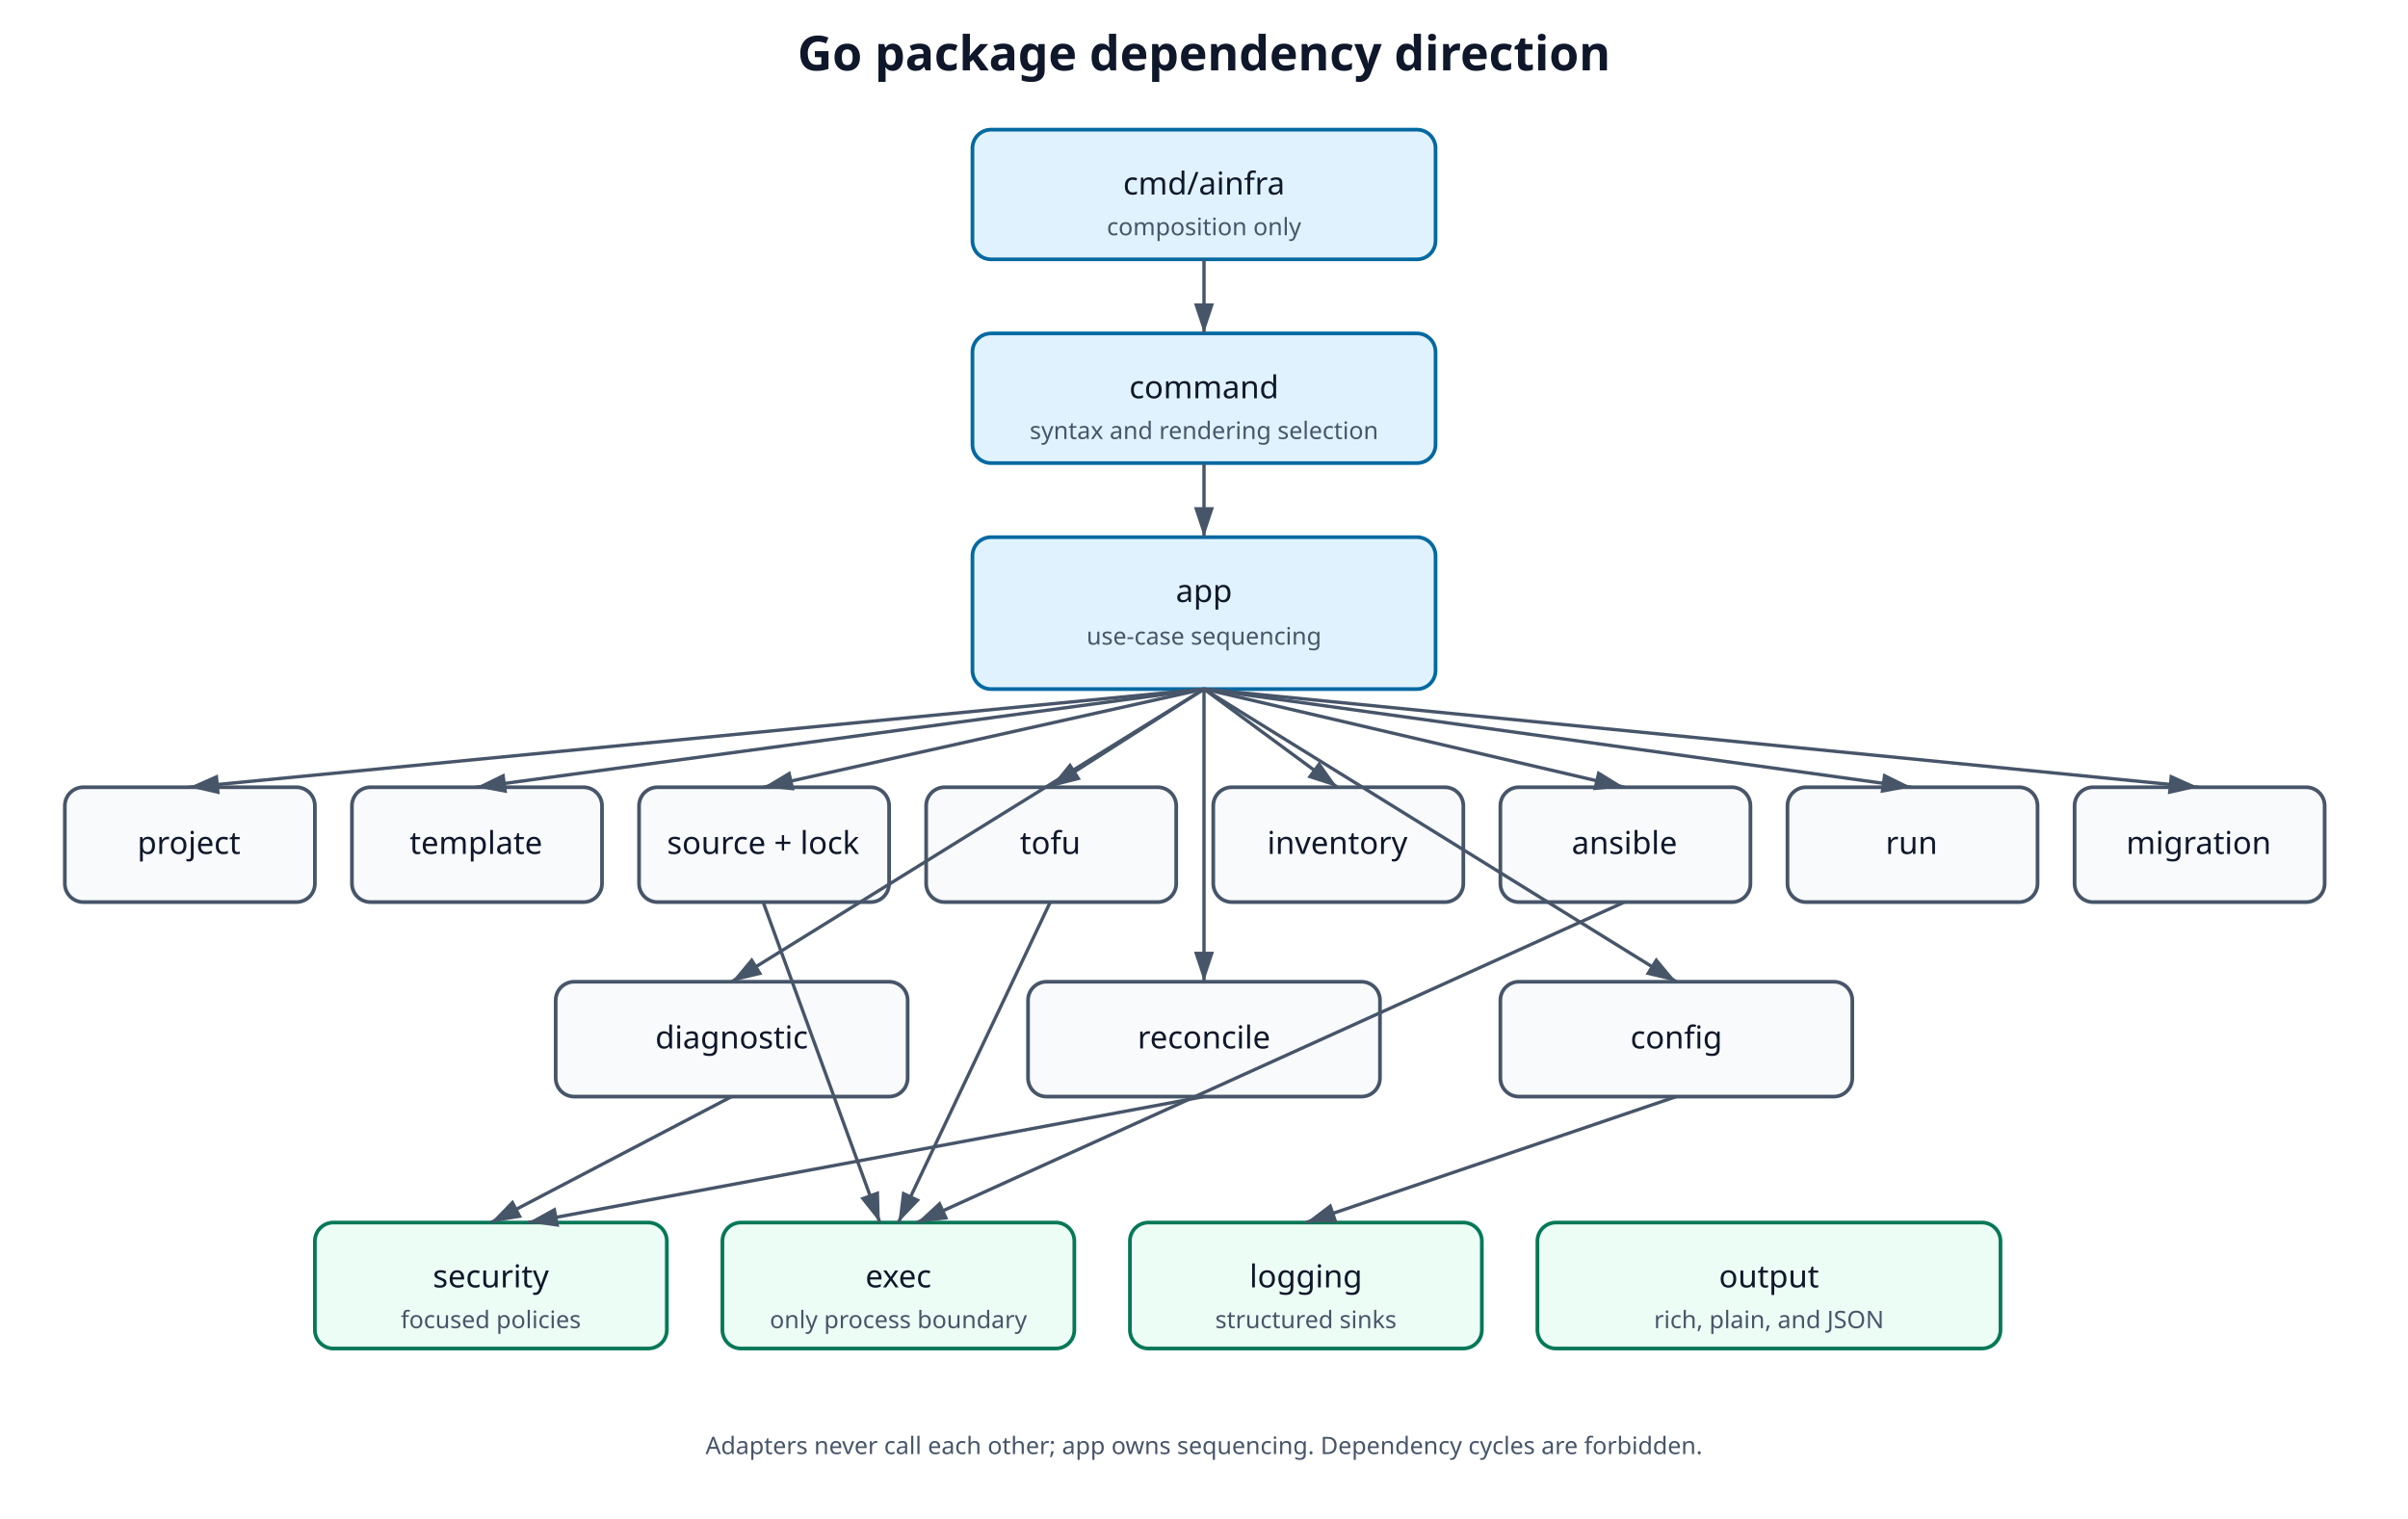
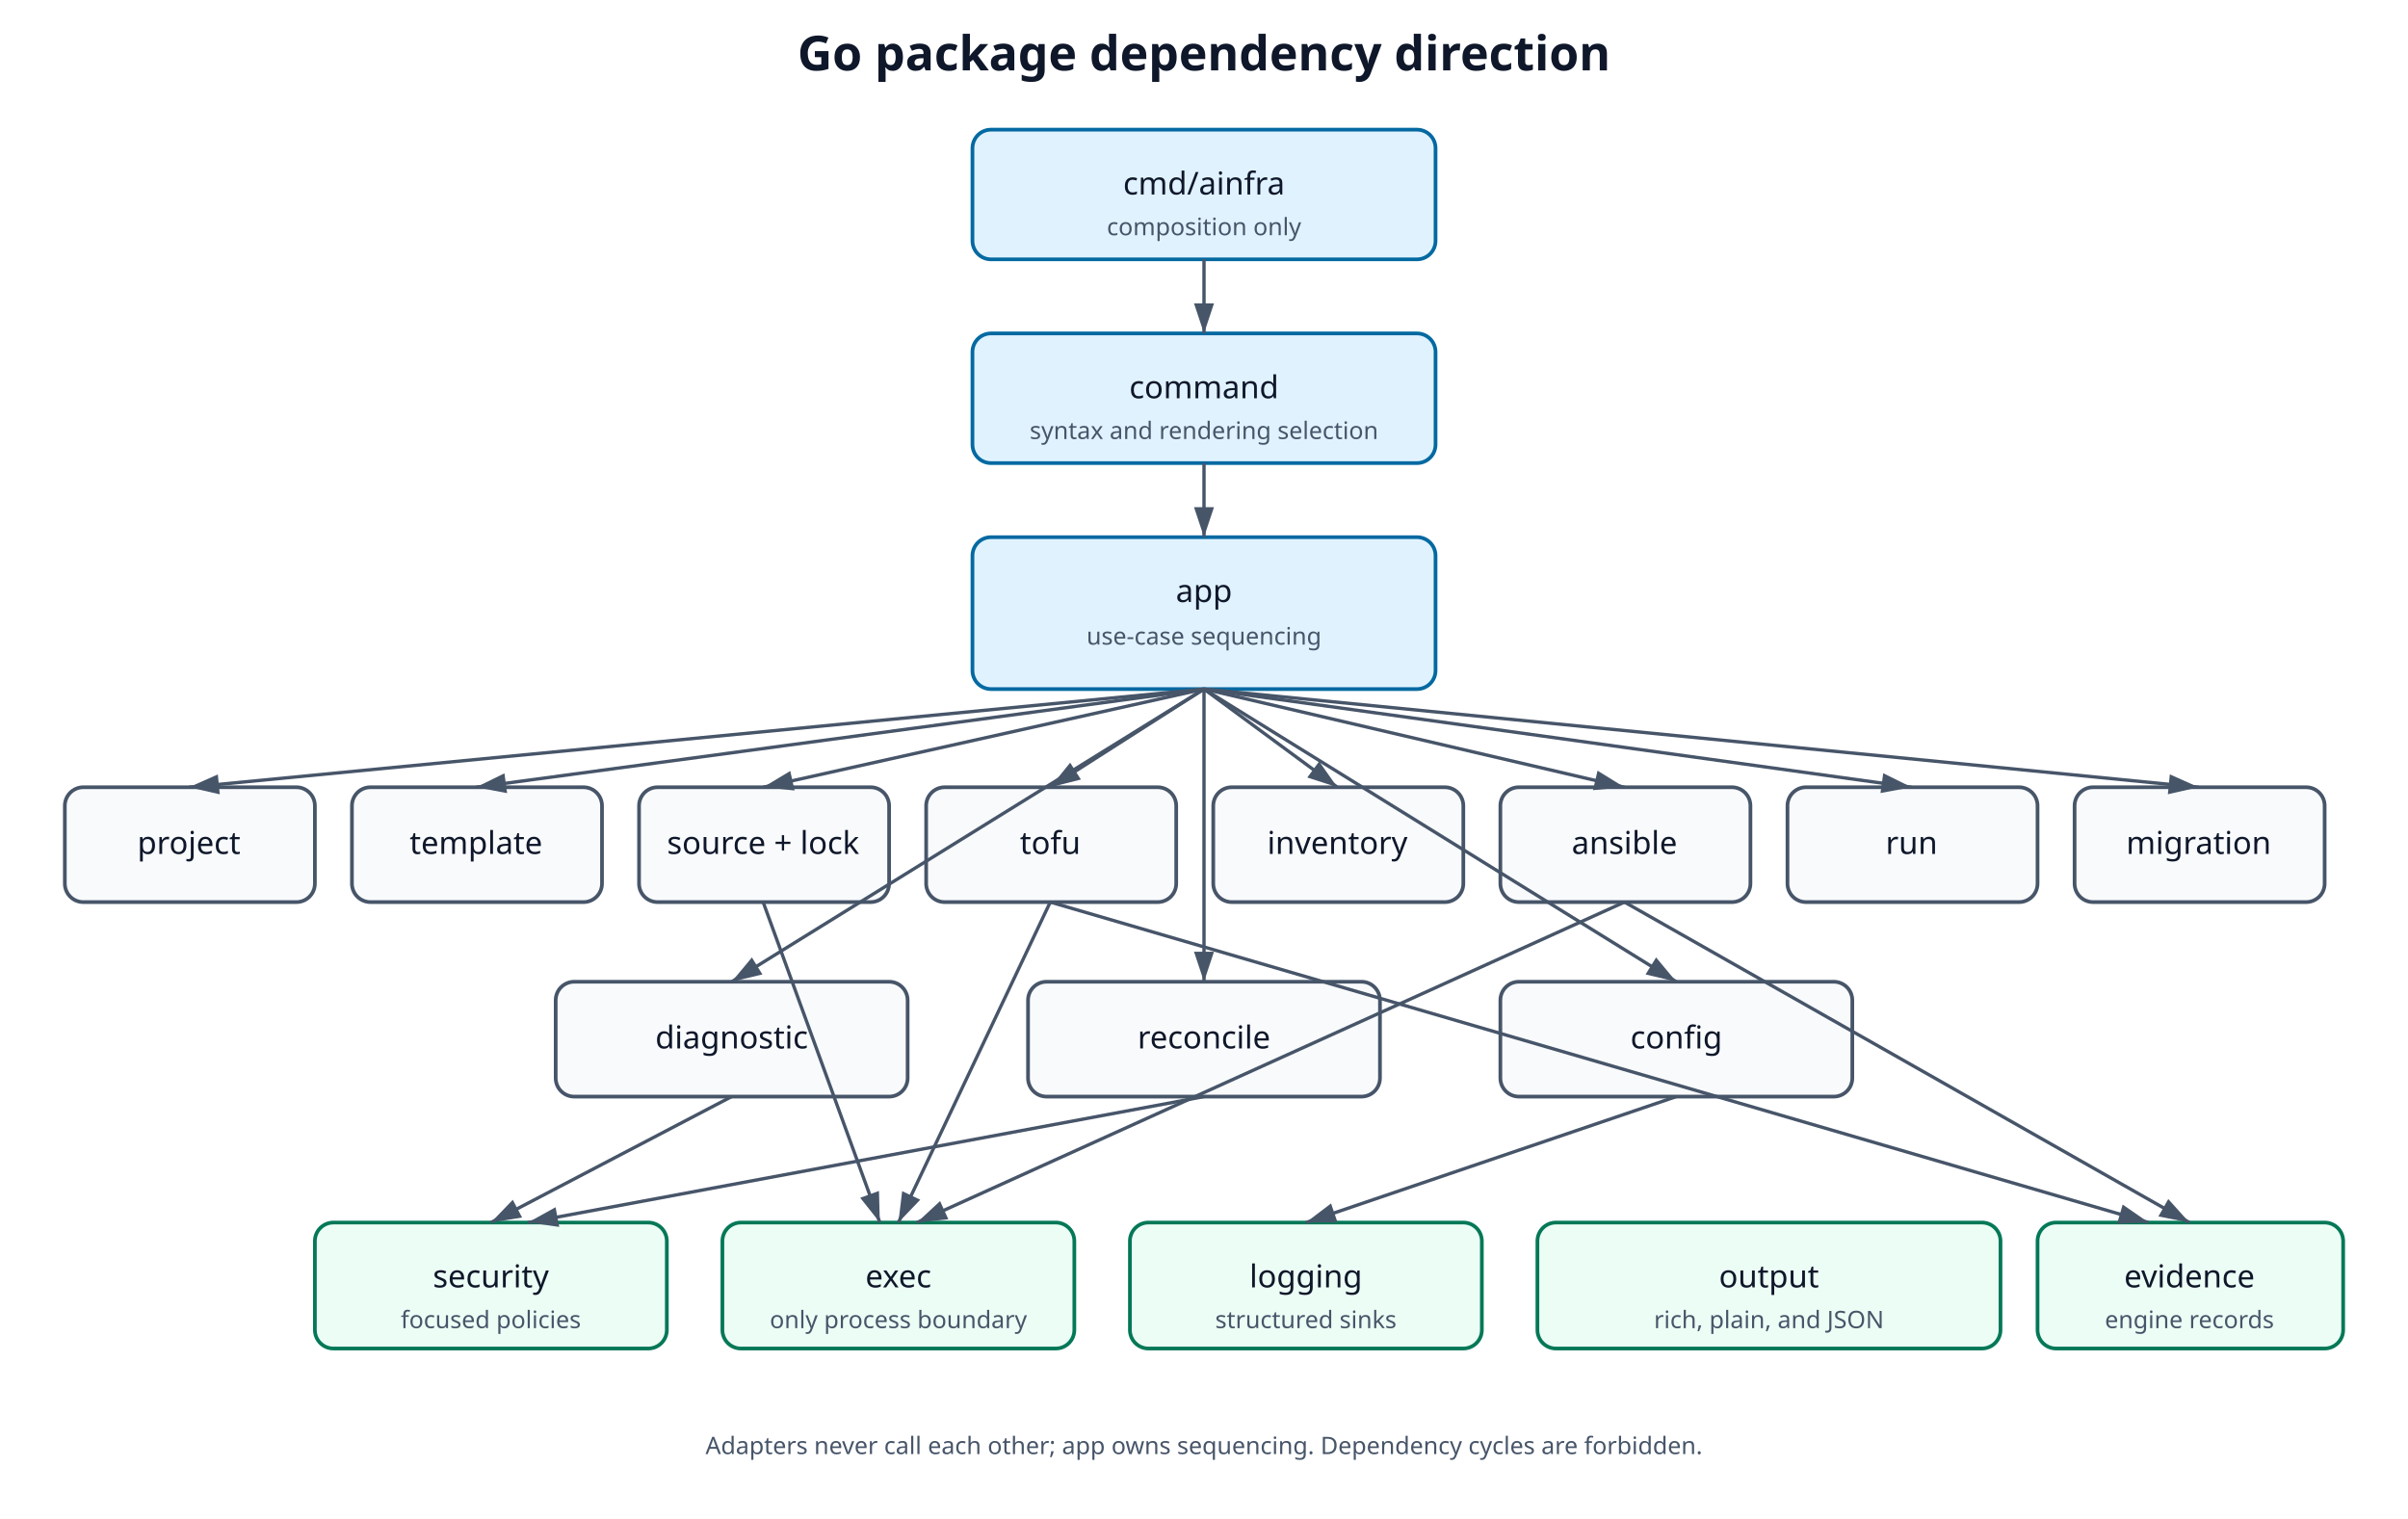
<svg xmlns="http://www.w3.org/2000/svg" width="1300" height="820" viewBox="0 0 1300 820" role="img" aria-labelledby="title desc">
  <defs>
    <marker id="arrow" markerWidth="10" markerHeight="10" refX="9" refY="3" orient="auto">
      <path d="M0,0 L0,6 L9,3 z" fill="#475569" />
    </marker>
    <style>
      .box { fill:#f8fafc; stroke:#475569; stroke-width:2; rx:10; }
      .top { fill:#e0f2fe; stroke:#0369a1; stroke-width:2; rx:10; }
      .base { fill:#ecfdf5; stroke:#047857; stroke-width:2; rx:10; }
      .text { font-family:system-ui,sans-serif; font-size:17px; fill:#0f172a; text-anchor:middle; }
      .small { font-family:system-ui,sans-serif; font-size:13px; fill:#475569; text-anchor:middle; }
      .line { stroke:#475569; stroke-width:1.8; fill:none; marker-end:url(#arrow); }
    </style>
  </defs>
  <rect width="1300" height="820" fill="white" />
  <text x="650" y="38" class="text" style="font-size:26px;font-weight:700">Go package dependency direction</text>
  <rect x="525" y="70" width="250" height="70" class="top" />
  <text x="650" y="105" class="text">cmd/ainfra</text>
  <text x="650" y="127" class="small">composition only</text>
  <rect x="525" y="180" width="250" height="70" class="top" />
  <text x="650" y="215" class="text">command</text>
  <text x="650" y="237" class="small">syntax and rendering selection</text>
  <rect x="525" y="290" width="250" height="82" class="top" />
  <text x="650" y="325" class="text">app</text>
  <text x="650" y="348" class="small">use-case sequencing</text>
  <path d="M650 140 V180" class="line" />
  <path d="M650 250 V290" class="line" />
  <g>
    <rect x="35" y="425" width="135" height="62" class="box" />
    <text x="102" y="461" class="text">project</text>
    <rect x="190" y="425" width="135" height="62" class="box" />
    <text x="257" y="461" class="text">template</text>
    <rect x="345" y="425" width="135" height="62" class="box" />
    <text x="412" y="461" class="text">source + lock</text>
    <rect x="500" y="425" width="135" height="62" class="box" />
    <text x="567" y="461" class="text">tofu</text>
    <rect x="655" y="425" width="135" height="62" class="box" />
    <text x="722" y="461" class="text">inventory</text>
    <rect x="810" y="425" width="135" height="62" class="box" />
    <text x="877" y="461" class="text">ansible</text>
    <rect x="965" y="425" width="135" height="62" class="box" />
    <text x="1032" y="461" class="text">run</text>
    <rect x="1120" y="425" width="135" height="62" class="box" />
    <text x="1187" y="461" class="text">migration</text>
  </g>
  <path d="M650 372 L102 425" class="line" />
  <path d="M650 372 L257 425" class="line" />
  <path d="M650 372 L412 425" class="line" />
  <path d="M650 372 L567 425" class="line" />
  <path d="M650 372 L722 425" class="line" />
  <path d="M650 372 L877 425" class="line" />
  <path d="M650 372 L1032 425" class="line" />
  <path d="M650 372 L1187 425" class="line" />
  <rect x="300" y="530" width="190" height="62" class="box" />
  <text x="395" y="566" class="text">diagnostic</text>
  <rect x="555" y="530" width="190" height="62" class="box" />
  <text x="650" y="566" class="text">reconcile</text>
  <rect x="810" y="530" width="190" height="62" class="box" />
  <text x="905" y="566" class="text">config</text>
  <path d="M650 372 L395 530" class="line" />
  <path d="M650 372 V530" class="line" />
  <path d="M650 372 L905 530" class="line" />
  <rect x="170" y="660" width="190" height="68" class="base" />
  <text x="265" y="695" class="text">security</text>
  <text x="265" y="717" class="small">focused policies</text>
  <rect x="390" y="660" width="190" height="68" class="base" />
  <text x="485" y="695" class="text">exec</text>
  <text x="485" y="717" class="small">only process boundary</text>
  <rect x="610" y="660" width="190" height="68" class="base" />
  <text x="705" y="695" class="text">logging</text>
  <text x="705" y="717" class="small">structured sinks</text>
  <rect x="830" y="660" width="250" height="68" class="base" />
  <text x="955" y="695" class="text">output</text>
  <text x="955" y="717" class="small">rich, plain, and JSON</text>
+   <rect x="1100" y="660" width="165" height="68" class="base" />
+   <text x="1182" y="695" class="text">evidence</text>
+   <text x="1182" y="717" class="small">engine records</text>
  <path d="M412 487 L475 660" class="line" />
  <path d="M567 487 L485 660" class="line" />
  <path d="M877 487 L495 660" class="line" />
  <path d="M395 592 L265 660" class="line" />
  <path d="M650 592 L285 660" class="line" />
  <path d="M905 592 L705 660" class="line" />
+   <path d="M567 487 L1160 660" class="line" />
+   <path d="M877 487 L1182 660" class="line" />
  <text x="650" y="785" class="small">Adapters never call each other; app owns sequencing. Dependency cycles are forbidden.</text>
</svg>
